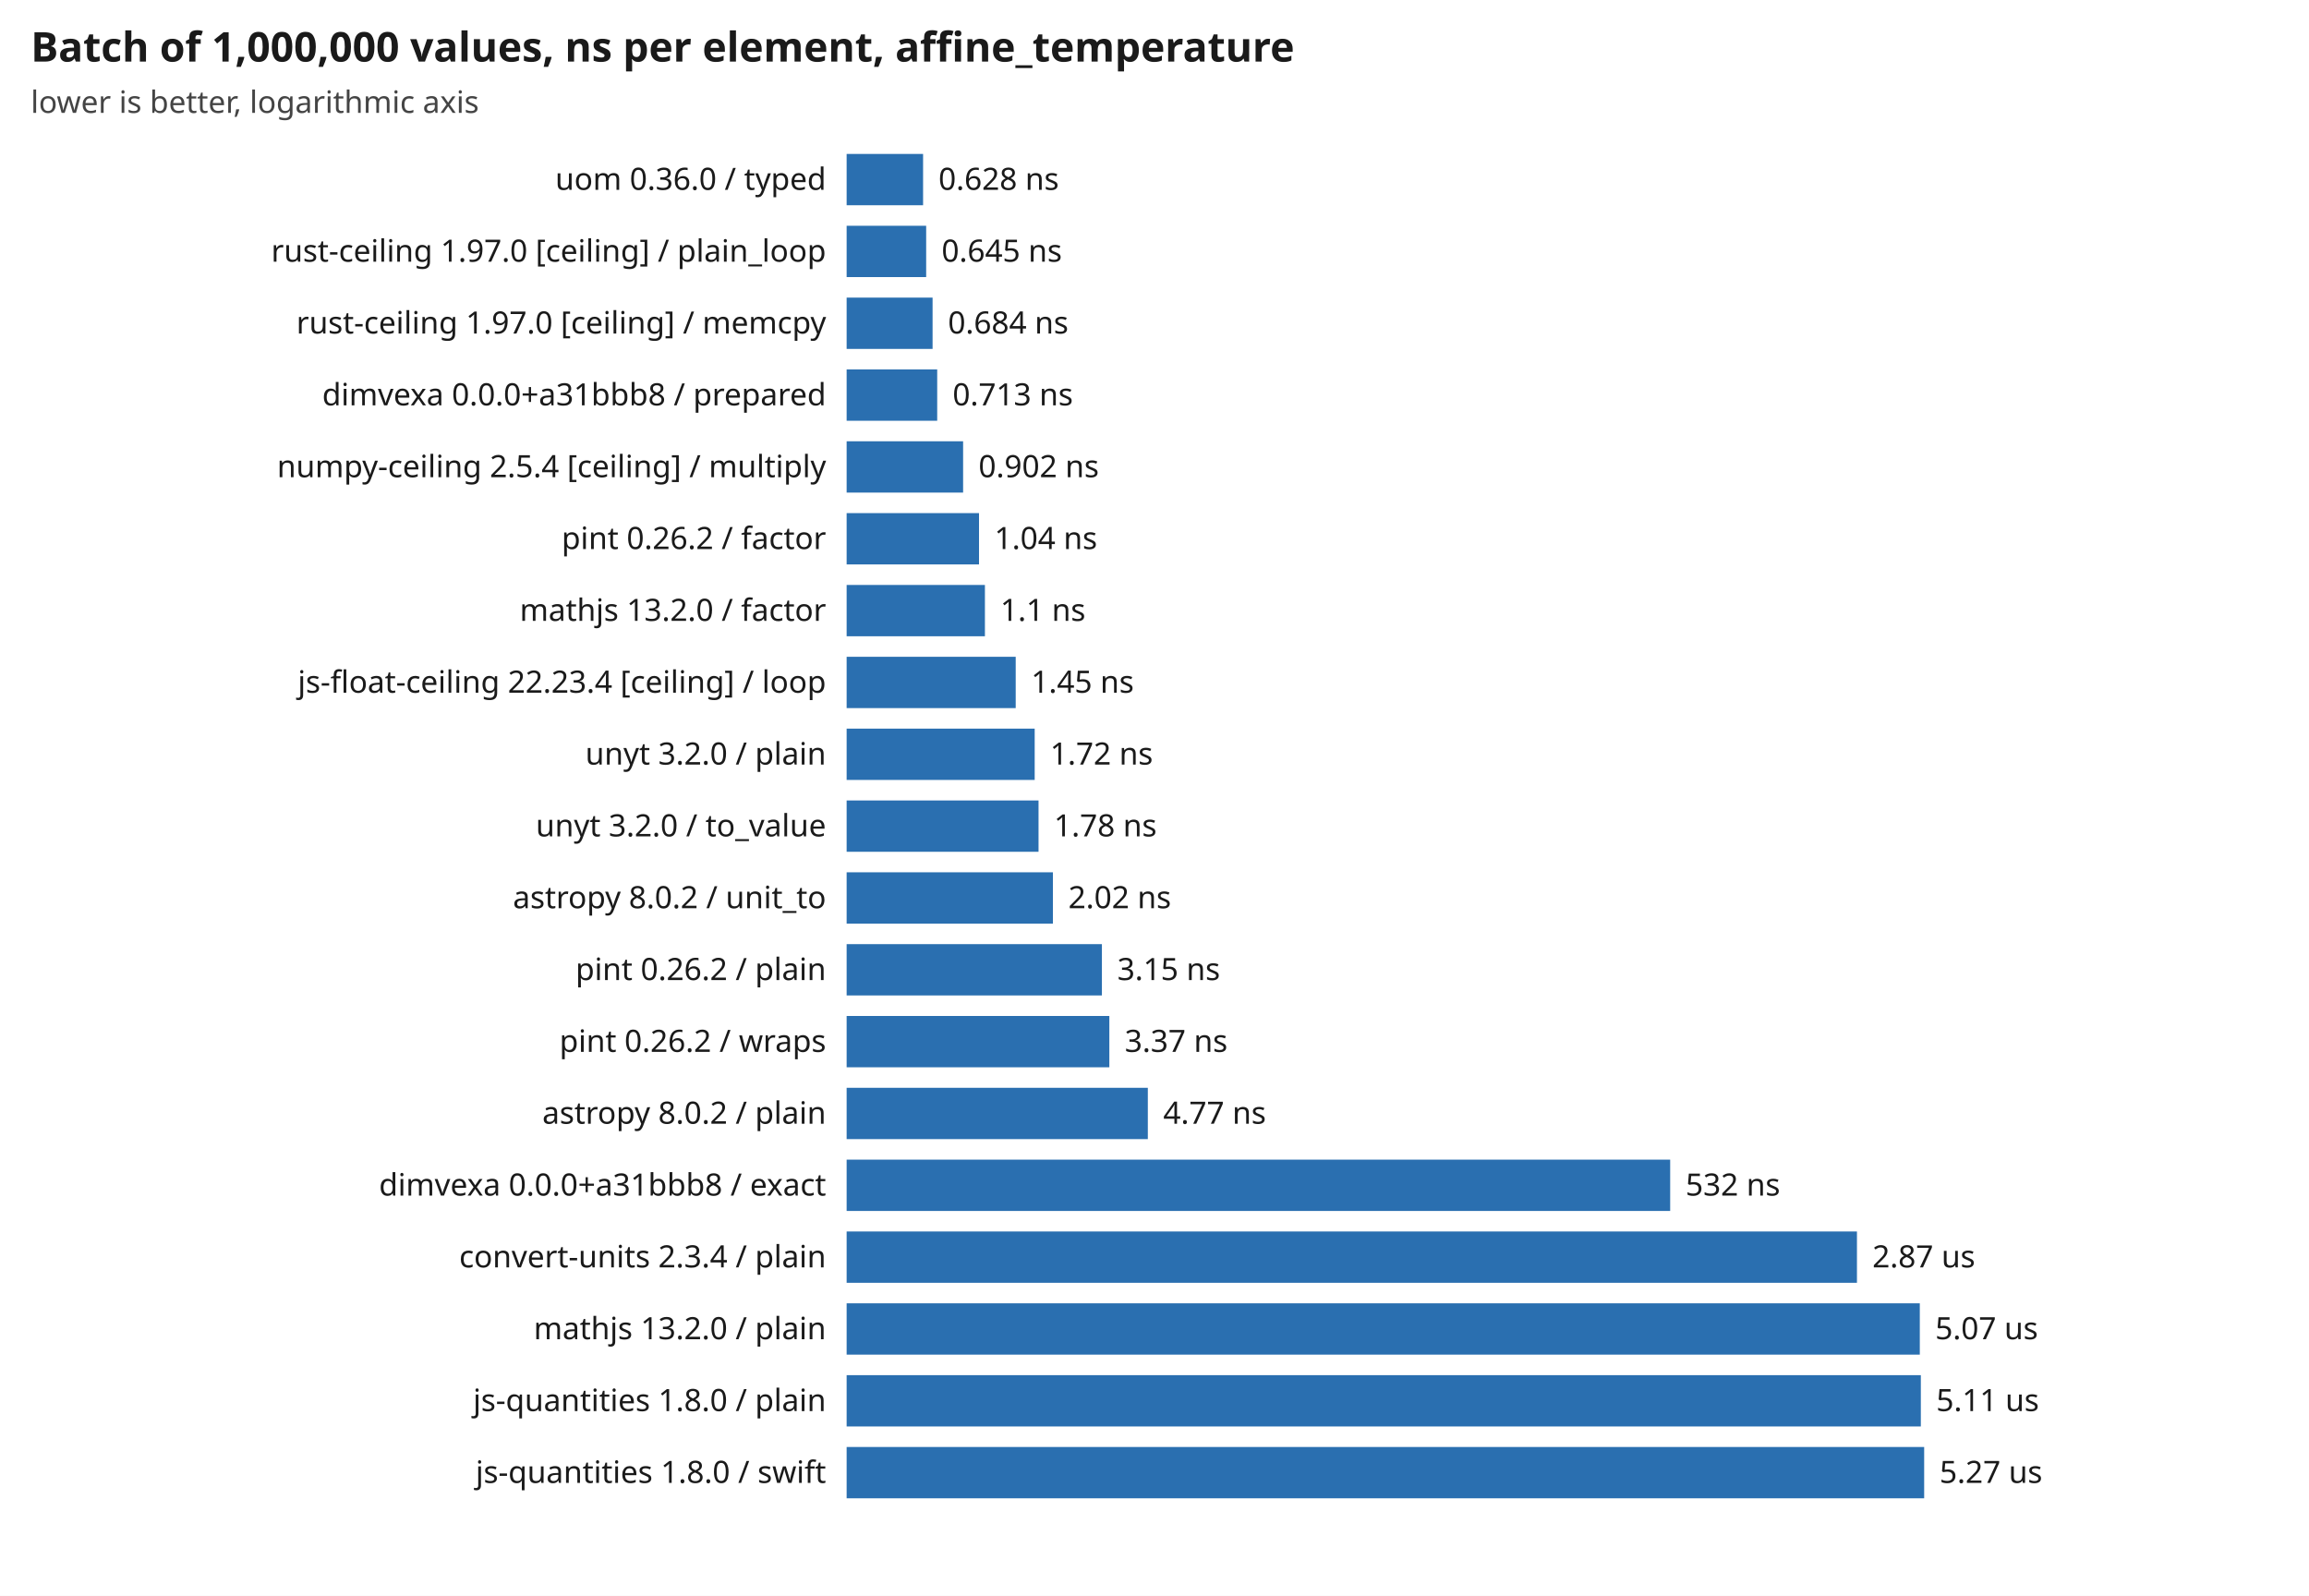
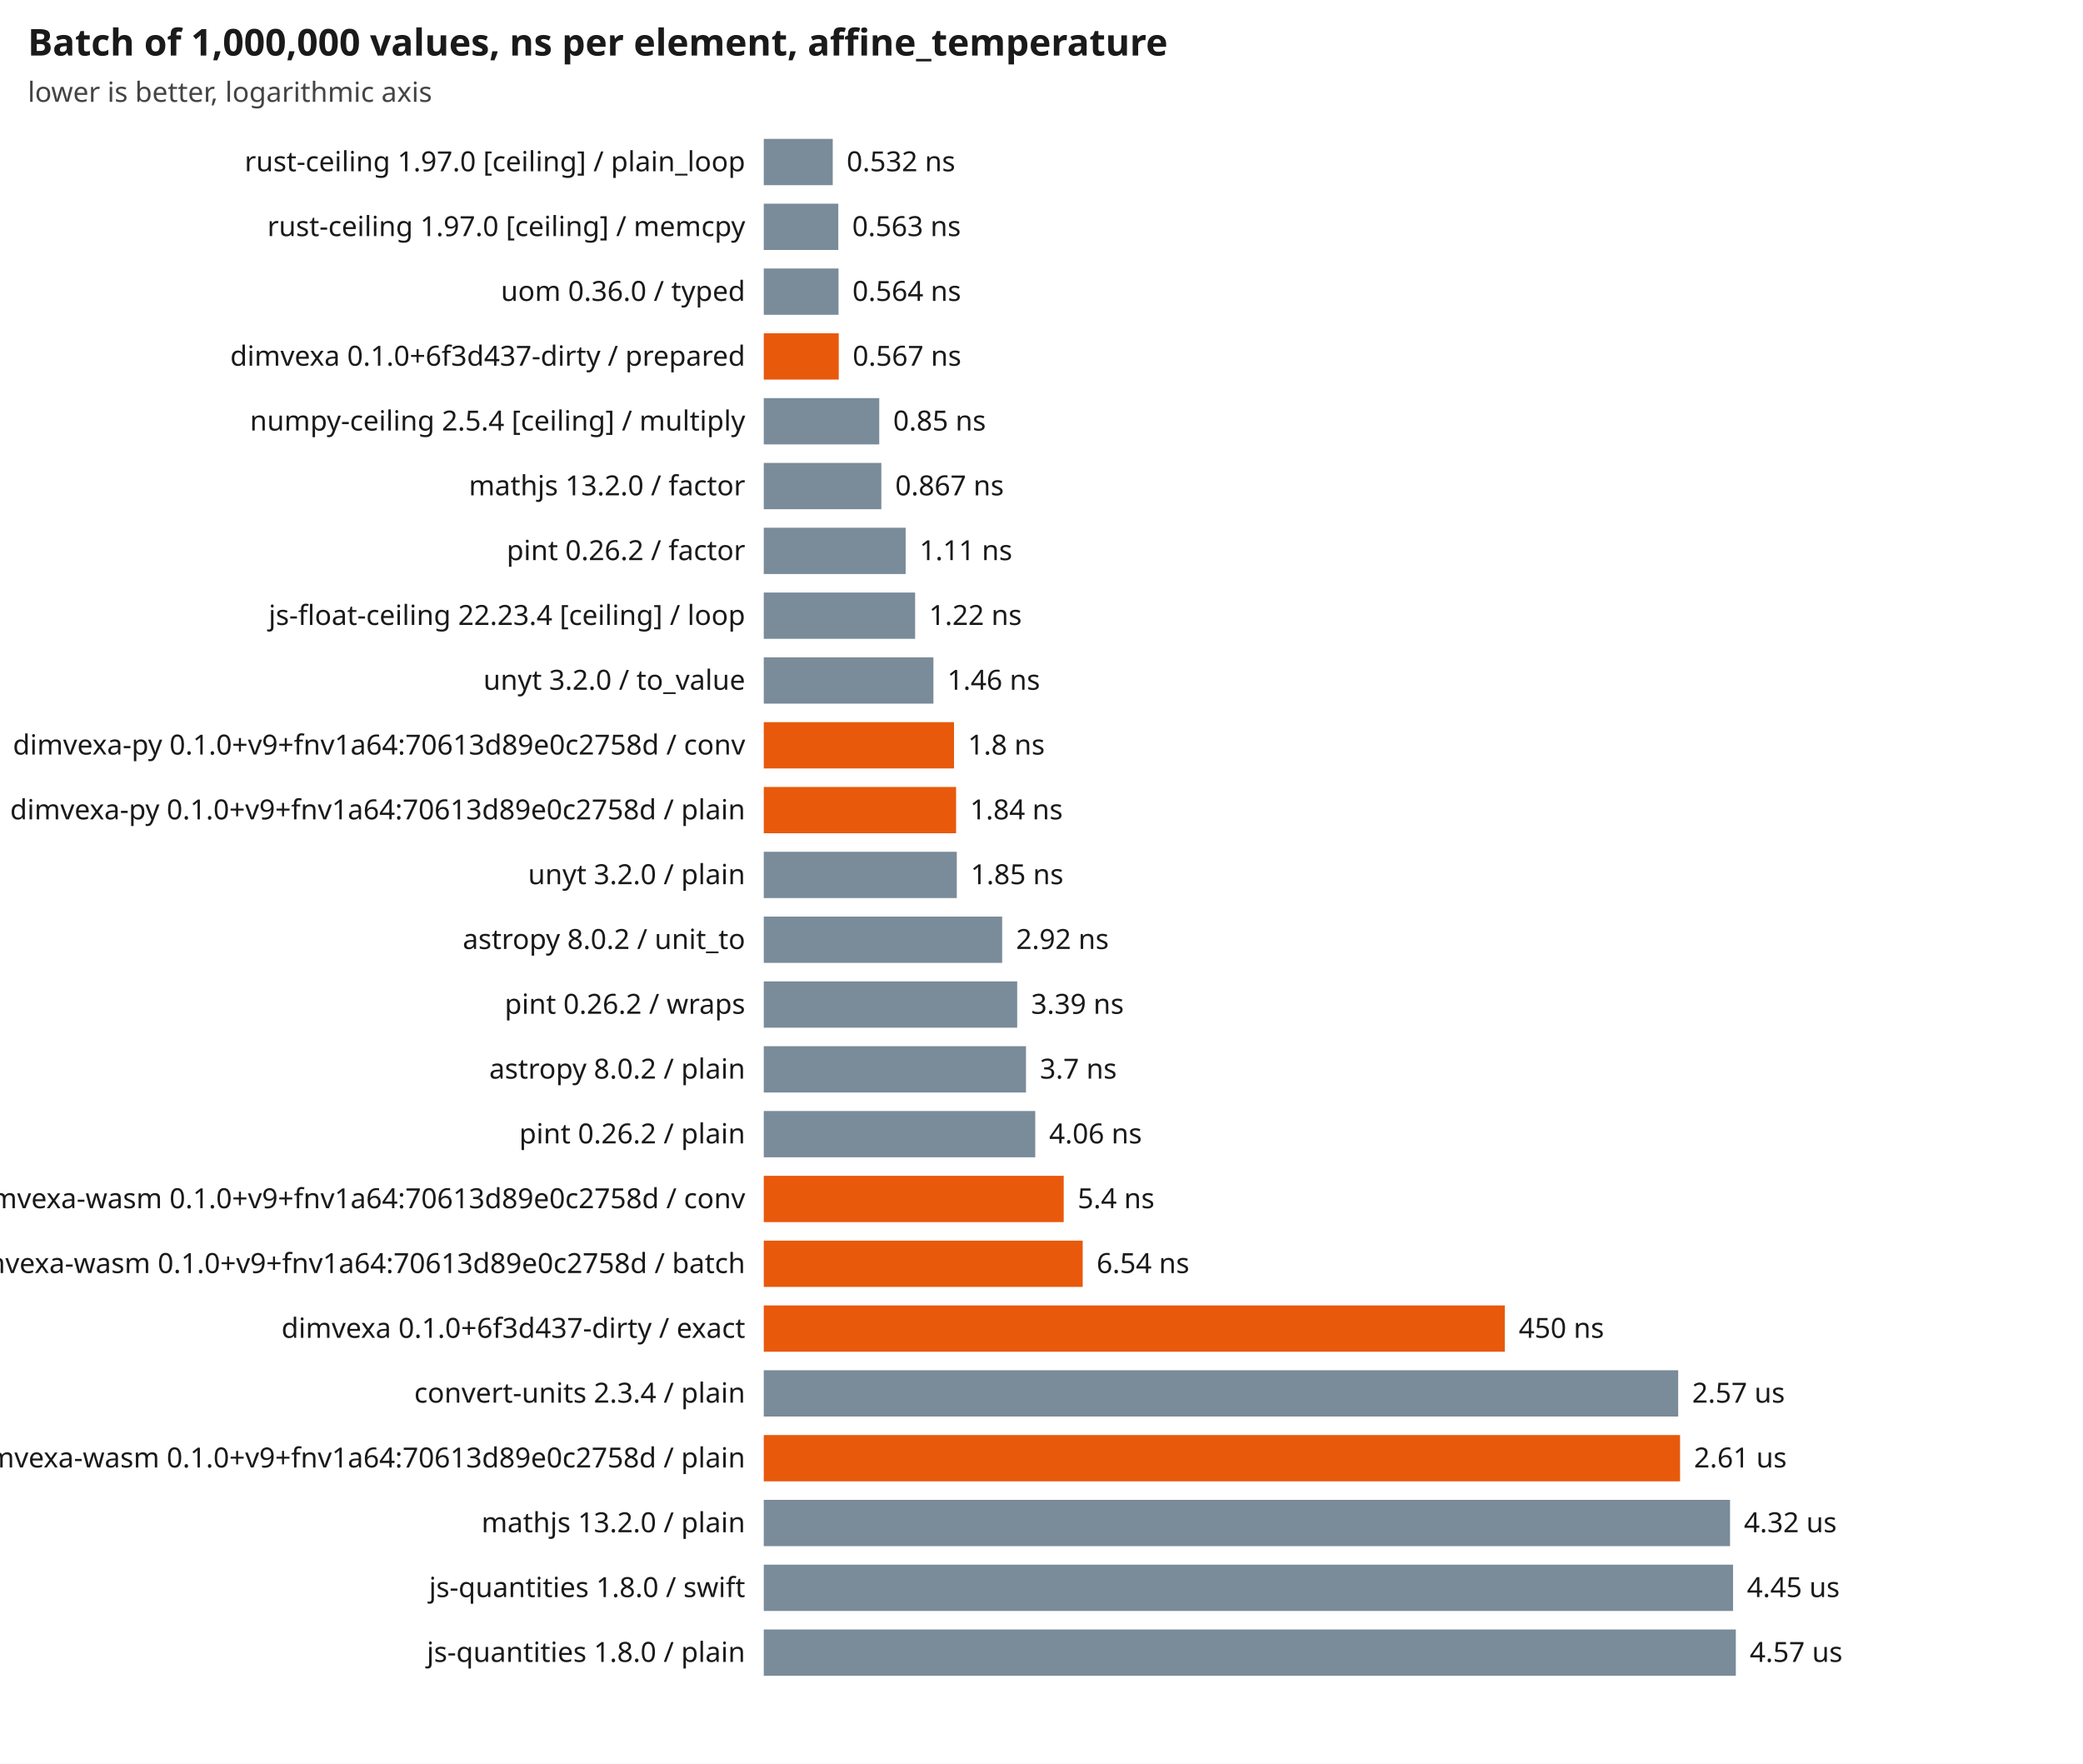
- <svg xmlns="http://www.w3.org/2000/svg" width="900" height="622" viewBox="0 0 900 622" role="img" aria-label="Batch of 1,000,000 values, ns per element, affine_temperature">
-   <rect width="900" height="622" fill="#ffffff" />
+ <svg xmlns="http://www.w3.org/2000/svg" width="900" height="762" viewBox="0 0 900 762" role="img" aria-label="Batch of 1,000,000 values, ns per element, affine_temperature">
+   <rect width="900" height="762" fill="#ffffff" />
  <text x="12" y="24" font-family="sans-serif" font-size="16" font-weight="bold" fill="#1a1a1a">Batch of 1,000,000 values, ns per element, affine_temperature</text>
  <text x="12" y="44" font-family="sans-serif" font-size="12" fill="#444444">lower is better, logarithmic axis</text>
-   <text x="322" y="74" text-anchor="end" font-family="sans-serif" font-size="12" fill="#1a1a1a">uom 0.36.0 / typed</text>
-   <rect x="330" y="60" width="29.8" height="20" fill="#2a6fb0" />
-   <text x="365.8" y="74" font-family="sans-serif" font-size="12" fill="#1a1a1a">0.628 ns</text>
-   <text x="322" y="102" text-anchor="end" font-family="sans-serif" font-size="12" fill="#1a1a1a">rust-ceiling 1.97.0 [ceiling] / plain_loop</text>
-   <rect x="330" y="88" width="31.0" height="20" fill="#2a6fb0" />
-   <text x="367.0" y="102" font-family="sans-serif" font-size="12" fill="#1a1a1a">0.645 ns</text>
-   <text x="322" y="130" text-anchor="end" font-family="sans-serif" font-size="12" fill="#1a1a1a">rust-ceiling 1.97.0 [ceiling] / memcpy</text>
-   <rect x="330" y="116" width="33.5" height="20" fill="#2a6fb0" />
-   <text x="369.5" y="130" font-family="sans-serif" font-size="12" fill="#1a1a1a">0.684 ns</text>
-   <text x="322" y="158" text-anchor="end" font-family="sans-serif" font-size="12" fill="#1a1a1a">dimvexa 0.0.0+a31bbb8 / prepared</text>
-   <rect x="330" y="144" width="35.3" height="20" fill="#2a6fb0" />
-   <text x="371.3" y="158" font-family="sans-serif" font-size="12" fill="#1a1a1a">0.713 ns</text>
+   <text x="322" y="74" text-anchor="end" font-family="sans-serif" font-size="12" fill="#1a1a1a">rust-ceiling 1.97.0 [ceiling] / plain_loop</text>
+   <rect x="330" y="60" width="29.8" height="20" fill="#7a8b99" />
+   <text x="365.8" y="74" font-family="sans-serif" font-size="12" fill="#1a1a1a">0.532 ns</text>
+   <text x="322" y="102" text-anchor="end" font-family="sans-serif" font-size="12" fill="#1a1a1a">rust-ceiling 1.97.0 [ceiling] / memcpy</text>
+   <rect x="330" y="88" width="32.2" height="20" fill="#7a8b99" />
+   <text x="368.2" y="102" font-family="sans-serif" font-size="12" fill="#1a1a1a">0.563 ns</text>
+   <text x="322" y="130" text-anchor="end" font-family="sans-serif" font-size="12" fill="#1a1a1a">uom 0.36.0 / typed</text>
+   <rect x="330" y="116" width="32.3" height="20" fill="#7a8b99" />
+   <text x="368.3" y="130" font-family="sans-serif" font-size="12" fill="#1a1a1a">0.564 ns</text>
+   <text x="322" y="158" text-anchor="end" font-family="sans-serif" font-size="12" fill="#1a1a1a">dimvexa 0.1.0+6f3d437-dirty / prepared</text>
+   <rect x="330" y="144" width="32.4" height="20" fill="#e8590c" />
+   <text x="368.4" y="158" font-family="sans-serif" font-size="12" fill="#1a1a1a">0.567 ns</text>
  <text x="322" y="186" text-anchor="end" font-family="sans-serif" font-size="12" fill="#1a1a1a">numpy-ceiling 2.5.4 [ceiling] / multiply</text>
-   <rect x="330" y="172" width="45.4" height="20" fill="#2a6fb0" />
-   <text x="381.4" y="186" font-family="sans-serif" font-size="12" fill="#1a1a1a">0.902 ns</text>
-   <text x="322" y="214" text-anchor="end" font-family="sans-serif" font-size="12" fill="#1a1a1a">pint 0.26.2 / factor</text>
-   <rect x="330" y="200" width="51.6" height="20" fill="#2a6fb0" />
-   <text x="387.6" y="214" font-family="sans-serif" font-size="12" fill="#1a1a1a">1.04 ns</text>
-   <text x="322" y="242" text-anchor="end" font-family="sans-serif" font-size="12" fill="#1a1a1a">mathjs 13.2.0 / factor</text>
-   <rect x="330" y="228" width="53.9" height="20" fill="#2a6fb0" />
-   <text x="389.9" y="242" font-family="sans-serif" font-size="12" fill="#1a1a1a">1.1 ns</text>
+   <rect x="330" y="172" width="49.9" height="20" fill="#7a8b99" />
+   <text x="385.9" y="186" font-family="sans-serif" font-size="12" fill="#1a1a1a">0.85 ns</text>
+   <text x="322" y="214" text-anchor="end" font-family="sans-serif" font-size="12" fill="#1a1a1a">mathjs 13.2.0 / factor</text>
+   <rect x="330" y="200" width="50.8" height="20" fill="#7a8b99" />
+   <text x="386.8" y="214" font-family="sans-serif" font-size="12" fill="#1a1a1a">0.867 ns</text>
+   <text x="322" y="242" text-anchor="end" font-family="sans-serif" font-size="12" fill="#1a1a1a">pint 0.26.2 / factor</text>
+   <rect x="330" y="228" width="61.3" height="20" fill="#7a8b99" />
+   <text x="397.3" y="242" font-family="sans-serif" font-size="12" fill="#1a1a1a">1.11 ns</text>
  <text x="322" y="270" text-anchor="end" font-family="sans-serif" font-size="12" fill="#1a1a1a">js-float-ceiling 22.23.4 [ceiling] / loop</text>
-   <rect x="330" y="256" width="65.9" height="20" fill="#2a6fb0" />
-   <text x="401.9" y="270" font-family="sans-serif" font-size="12" fill="#1a1a1a">1.45 ns</text>
-   <text x="322" y="298" text-anchor="end" font-family="sans-serif" font-size="12" fill="#1a1a1a">unyt 3.2.0 / plain</text>
-   <rect x="330" y="284" width="73.3" height="20" fill="#2a6fb0" />
-   <text x="409.3" y="298" font-family="sans-serif" font-size="12" fill="#1a1a1a">1.72 ns</text>
-   <text x="322" y="326" text-anchor="end" font-family="sans-serif" font-size="12" fill="#1a1a1a">unyt 3.2.0 / to_value</text>
-   <rect x="330" y="312" width="74.8" height="20" fill="#2a6fb0" />
-   <text x="410.8" y="326" font-family="sans-serif" font-size="12" fill="#1a1a1a">1.78 ns</text>
-   <text x="322" y="354" text-anchor="end" font-family="sans-serif" font-size="12" fill="#1a1a1a">astropy 8.0.2 / unit_to</text>
-   <rect x="330" y="340" width="80.4" height="20" fill="#2a6fb0" />
-   <text x="416.4" y="354" font-family="sans-serif" font-size="12" fill="#1a1a1a">2.02 ns</text>
-   <text x="322" y="382" text-anchor="end" font-family="sans-serif" font-size="12" fill="#1a1a1a">pint 0.26.2 / plain</text>
-   <rect x="330" y="368" width="99.5" height="20" fill="#2a6fb0" />
-   <text x="435.5" y="382" font-family="sans-serif" font-size="12" fill="#1a1a1a">3.15 ns</text>
-   <text x="322" y="410" text-anchor="end" font-family="sans-serif" font-size="12" fill="#1a1a1a">pint 0.26.2 / wraps</text>
-   <rect x="330" y="396" width="102.4" height="20" fill="#2a6fb0" />
-   <text x="438.4" y="410" font-family="sans-serif" font-size="12" fill="#1a1a1a">3.37 ns</text>
-   <text x="322" y="438" text-anchor="end" font-family="sans-serif" font-size="12" fill="#1a1a1a">astropy 8.0.2 / plain</text>
-   <rect x="330" y="424" width="117.4" height="20" fill="#2a6fb0" />
-   <text x="453.4" y="438" font-family="sans-serif" font-size="12" fill="#1a1a1a">4.77 ns</text>
-   <text x="322" y="466" text-anchor="end" font-family="sans-serif" font-size="12" fill="#1a1a1a">dimvexa 0.0.0+a31bbb8 / exact</text>
-   <rect x="330" y="452" width="321.0" height="20" fill="#2a6fb0" />
-   <text x="657.0" y="466" font-family="sans-serif" font-size="12" fill="#1a1a1a">532 ns</text>
-   <text x="322" y="494" text-anchor="end" font-family="sans-serif" font-size="12" fill="#1a1a1a">convert-units 2.3.4 / plain</text>
-   <rect x="330" y="480" width="393.8" height="20" fill="#2a6fb0" />
-   <text x="729.8" y="494" font-family="sans-serif" font-size="12" fill="#1a1a1a">2.87 us</text>
-   <text x="322" y="522" text-anchor="end" font-family="sans-serif" font-size="12" fill="#1a1a1a">mathjs 13.2.0 / plain</text>
-   <rect x="330" y="508" width="418.3" height="20" fill="#2a6fb0" />
-   <text x="754.3" y="522" font-family="sans-serif" font-size="12" fill="#1a1a1a">5.07 us</text>
-   <text x="322" y="550" text-anchor="end" font-family="sans-serif" font-size="12" fill="#1a1a1a">js-quantities 1.8.0 / plain</text>
-   <rect x="330" y="536" width="418.7" height="20" fill="#2a6fb0" />
-   <text x="754.7" y="550" font-family="sans-serif" font-size="12" fill="#1a1a1a">5.11 us</text>
-   <text x="322" y="578" text-anchor="end" font-family="sans-serif" font-size="12" fill="#1a1a1a">js-quantities 1.8.0 / swift</text>
-   <rect x="330" y="564" width="420.0" height="20" fill="#2a6fb0" />
-   <text x="756.0" y="578" font-family="sans-serif" font-size="12" fill="#1a1a1a">5.27 us</text>
+   <rect x="330" y="256" width="65.4" height="20" fill="#7a8b99" />
+   <text x="401.4" y="270" font-family="sans-serif" font-size="12" fill="#1a1a1a">1.22 ns</text>
+   <text x="322" y="298" text-anchor="end" font-family="sans-serif" font-size="12" fill="#1a1a1a">unyt 3.2.0 / to_value</text>
+   <rect x="330" y="284" width="73.3" height="20" fill="#7a8b99" />
+   <text x="409.3" y="298" font-family="sans-serif" font-size="12" fill="#1a1a1a">1.46 ns</text>
+   <text x="322" y="326" text-anchor="end" font-family="sans-serif" font-size="12" fill="#1a1a1a">dimvexa-py 0.1.0+v9+fnv1a64:70613d89e0c2758d / conv</text>
+   <rect x="330" y="312" width="82.2" height="20" fill="#e8590c" />
+   <text x="418.2" y="326" font-family="sans-serif" font-size="12" fill="#1a1a1a">1.8 ns</text>
+   <text x="322" y="354" text-anchor="end" font-family="sans-serif" font-size="12" fill="#1a1a1a">dimvexa-py 0.1.0+v9+fnv1a64:70613d89e0c2758d / plain</text>
+   <rect x="330" y="340" width="83.1" height="20" fill="#e8590c" />
+   <text x="419.1" y="354" font-family="sans-serif" font-size="12" fill="#1a1a1a">1.84 ns</text>
+   <text x="322" y="382" text-anchor="end" font-family="sans-serif" font-size="12" fill="#1a1a1a">unyt 3.2.0 / plain</text>
+   <rect x="330" y="368" width="83.4" height="20" fill="#7a8b99" />
+   <text x="419.4" y="382" font-family="sans-serif" font-size="12" fill="#1a1a1a">1.85 ns</text>
+   <text x="322" y="410" text-anchor="end" font-family="sans-serif" font-size="12" fill="#1a1a1a">astropy 8.0.2 / unit_to</text>
+   <rect x="330" y="396" width="103.0" height="20" fill="#7a8b99" />
+   <text x="439.0" y="410" font-family="sans-serif" font-size="12" fill="#1a1a1a">2.92 ns</text>
+   <text x="322" y="438" text-anchor="end" font-family="sans-serif" font-size="12" fill="#1a1a1a">pint 0.26.2 / wraps</text>
+   <rect x="330" y="424" width="109.5" height="20" fill="#7a8b99" />
+   <text x="445.5" y="438" font-family="sans-serif" font-size="12" fill="#1a1a1a">3.39 ns</text>
+   <text x="322" y="466" text-anchor="end" font-family="sans-serif" font-size="12" fill="#1a1a1a">astropy 8.0.2 / plain</text>
+   <rect x="330" y="452" width="113.3" height="20" fill="#7a8b99" />
+   <text x="449.3" y="466" font-family="sans-serif" font-size="12" fill="#1a1a1a">3.7 ns</text>
+   <text x="322" y="494" text-anchor="end" font-family="sans-serif" font-size="12" fill="#1a1a1a">pint 0.26.2 / plain</text>
+   <rect x="330" y="480" width="117.3" height="20" fill="#7a8b99" />
+   <text x="453.3" y="494" font-family="sans-serif" font-size="12" fill="#1a1a1a">4.06 ns</text>
+   <text x="322" y="522" text-anchor="end" font-family="sans-serif" font-size="12" fill="#1a1a1a">dimvexa-wasm 0.1.0+v9+fnv1a64:70613d89e0c2758d / conv</text>
+   <rect x="330" y="508" width="129.6" height="20" fill="#e8590c" />
+   <text x="465.6" y="522" font-family="sans-serif" font-size="12" fill="#1a1a1a">5.4 ns</text>
+   <text x="322" y="550" text-anchor="end" font-family="sans-serif" font-size="12" fill="#1a1a1a">dimvexa-wasm 0.1.0+v9+fnv1a64:70613d89e0c2758d / batch</text>
+   <rect x="330" y="536" width="137.8" height="20" fill="#e8590c" />
+   <text x="473.8" y="550" font-family="sans-serif" font-size="12" fill="#1a1a1a">6.54 ns</text>
+   <text x="322" y="578" text-anchor="end" font-family="sans-serif" font-size="12" fill="#1a1a1a">dimvexa 0.1.0+6f3d437-dirty / exact</text>
+   <rect x="330" y="564" width="320.2" height="20" fill="#e8590c" />
+   <text x="656.2" y="578" font-family="sans-serif" font-size="12" fill="#1a1a1a">450 ns</text>
+   <text x="322" y="606" text-anchor="end" font-family="sans-serif" font-size="12" fill="#1a1a1a">convert-units 2.3.4 / plain</text>
+   <rect x="330" y="592" width="395.1" height="20" fill="#7a8b99" />
+   <text x="731.1" y="606" font-family="sans-serif" font-size="12" fill="#1a1a1a">2.57 us</text>
+   <text x="322" y="634" text-anchor="end" font-family="sans-serif" font-size="12" fill="#1a1a1a">dimvexa-wasm 0.1.0+v9+fnv1a64:70613d89e0c2758d / plain</text>
+   <rect x="330" y="620" width="395.9" height="20" fill="#e8590c" />
+   <text x="731.9" y="634" font-family="sans-serif" font-size="12" fill="#1a1a1a">2.61 us</text>
+   <text x="322" y="662" text-anchor="end" font-family="sans-serif" font-size="12" fill="#1a1a1a">mathjs 13.2.0 / plain</text>
+   <rect x="330" y="648" width="417.5" height="20" fill="#7a8b99" />
+   <text x="753.5" y="662" font-family="sans-serif" font-size="12" fill="#1a1a1a">4.32 us</text>
+   <text x="322" y="690" text-anchor="end" font-family="sans-serif" font-size="12" fill="#1a1a1a">js-quantities 1.8.0 / swift</text>
+   <rect x="330" y="676" width="418.8" height="20" fill="#7a8b99" />
+   <text x="754.8" y="690" font-family="sans-serif" font-size="12" fill="#1a1a1a">4.45 us</text>
+   <text x="322" y="718" text-anchor="end" font-family="sans-serif" font-size="12" fill="#1a1a1a">js-quantities 1.8.0 / plain</text>
+   <rect x="330" y="704" width="420.0" height="20" fill="#7a8b99" />
+   <text x="756.0" y="718" font-family="sans-serif" font-size="12" fill="#1a1a1a">4.57 us</text>
</svg>
